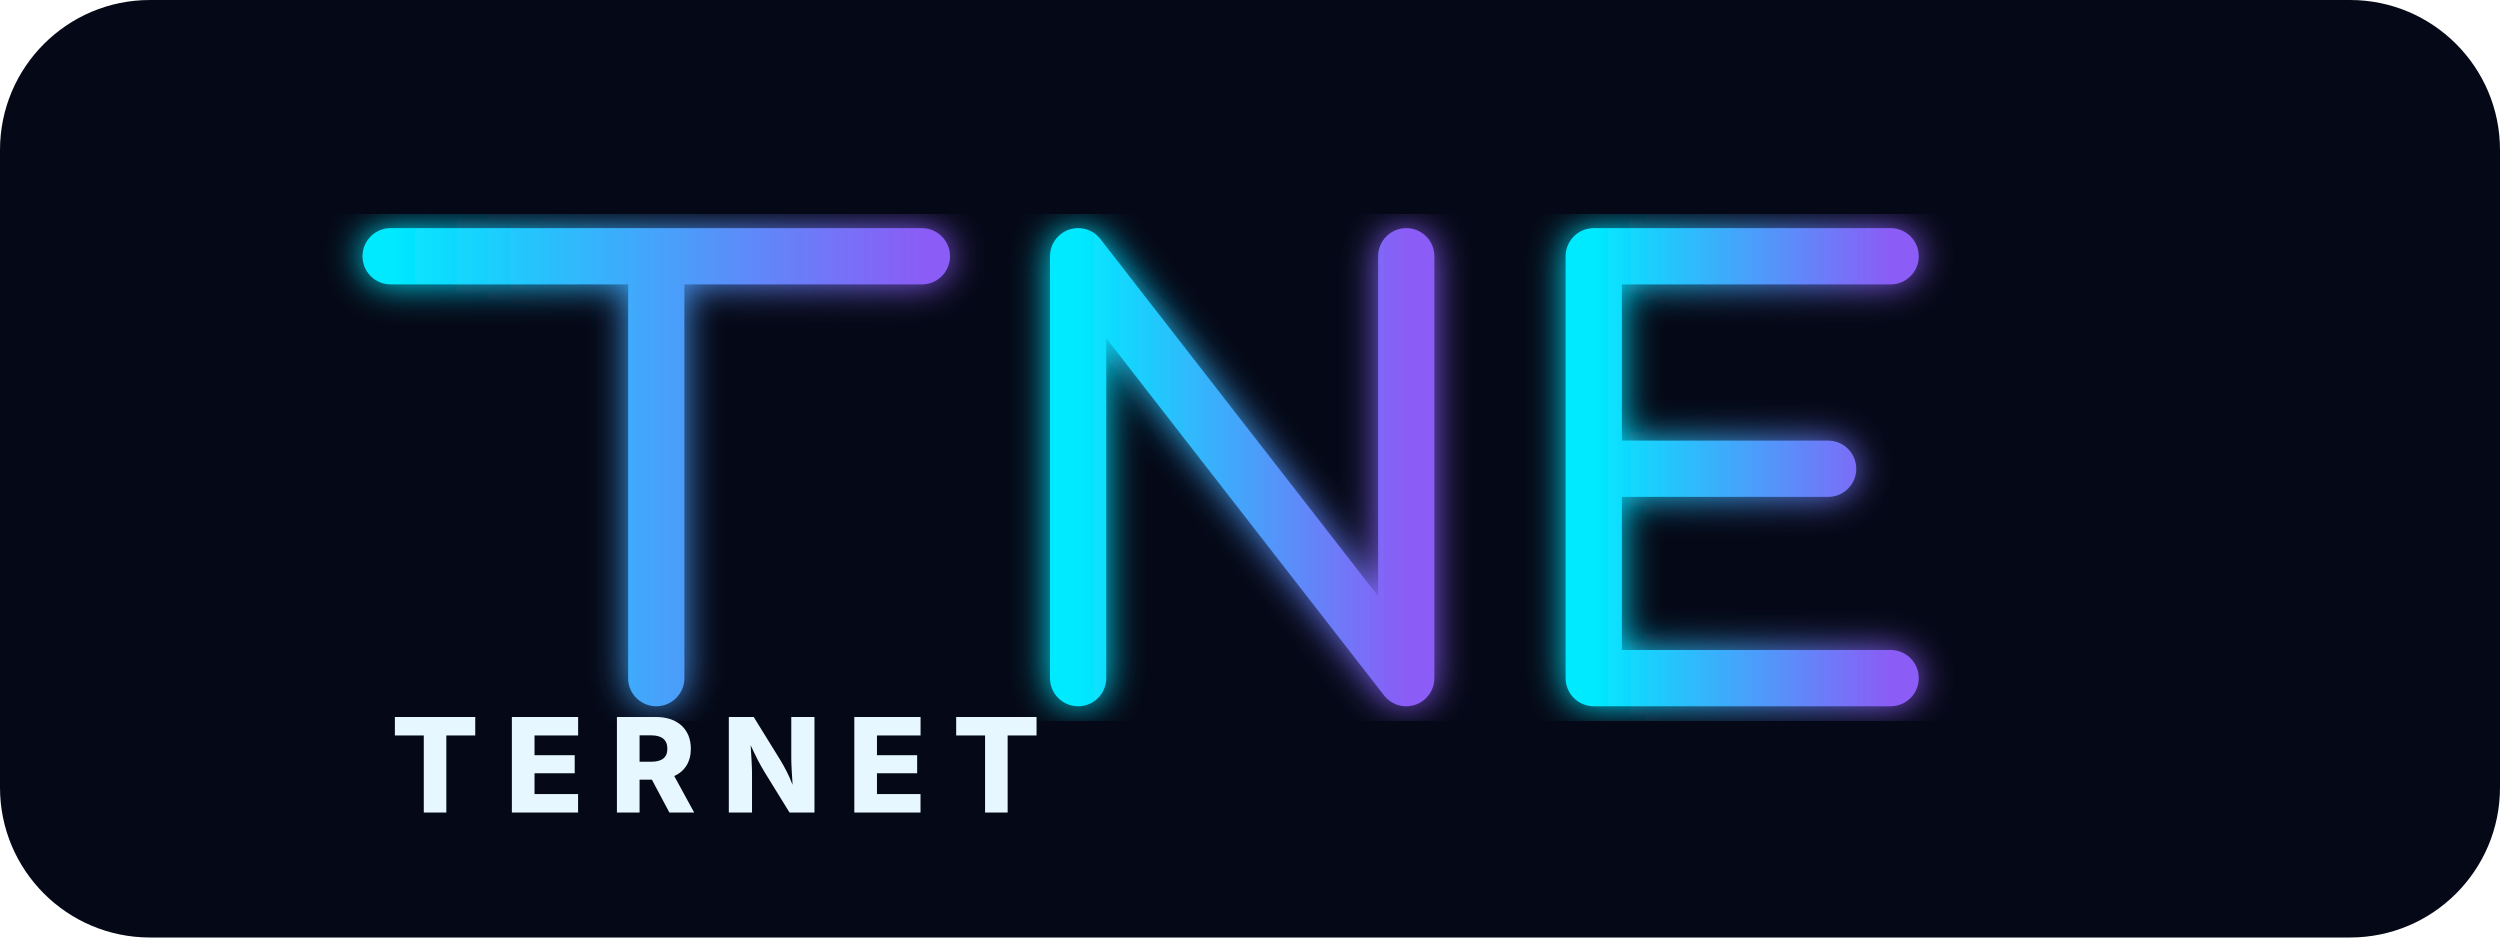
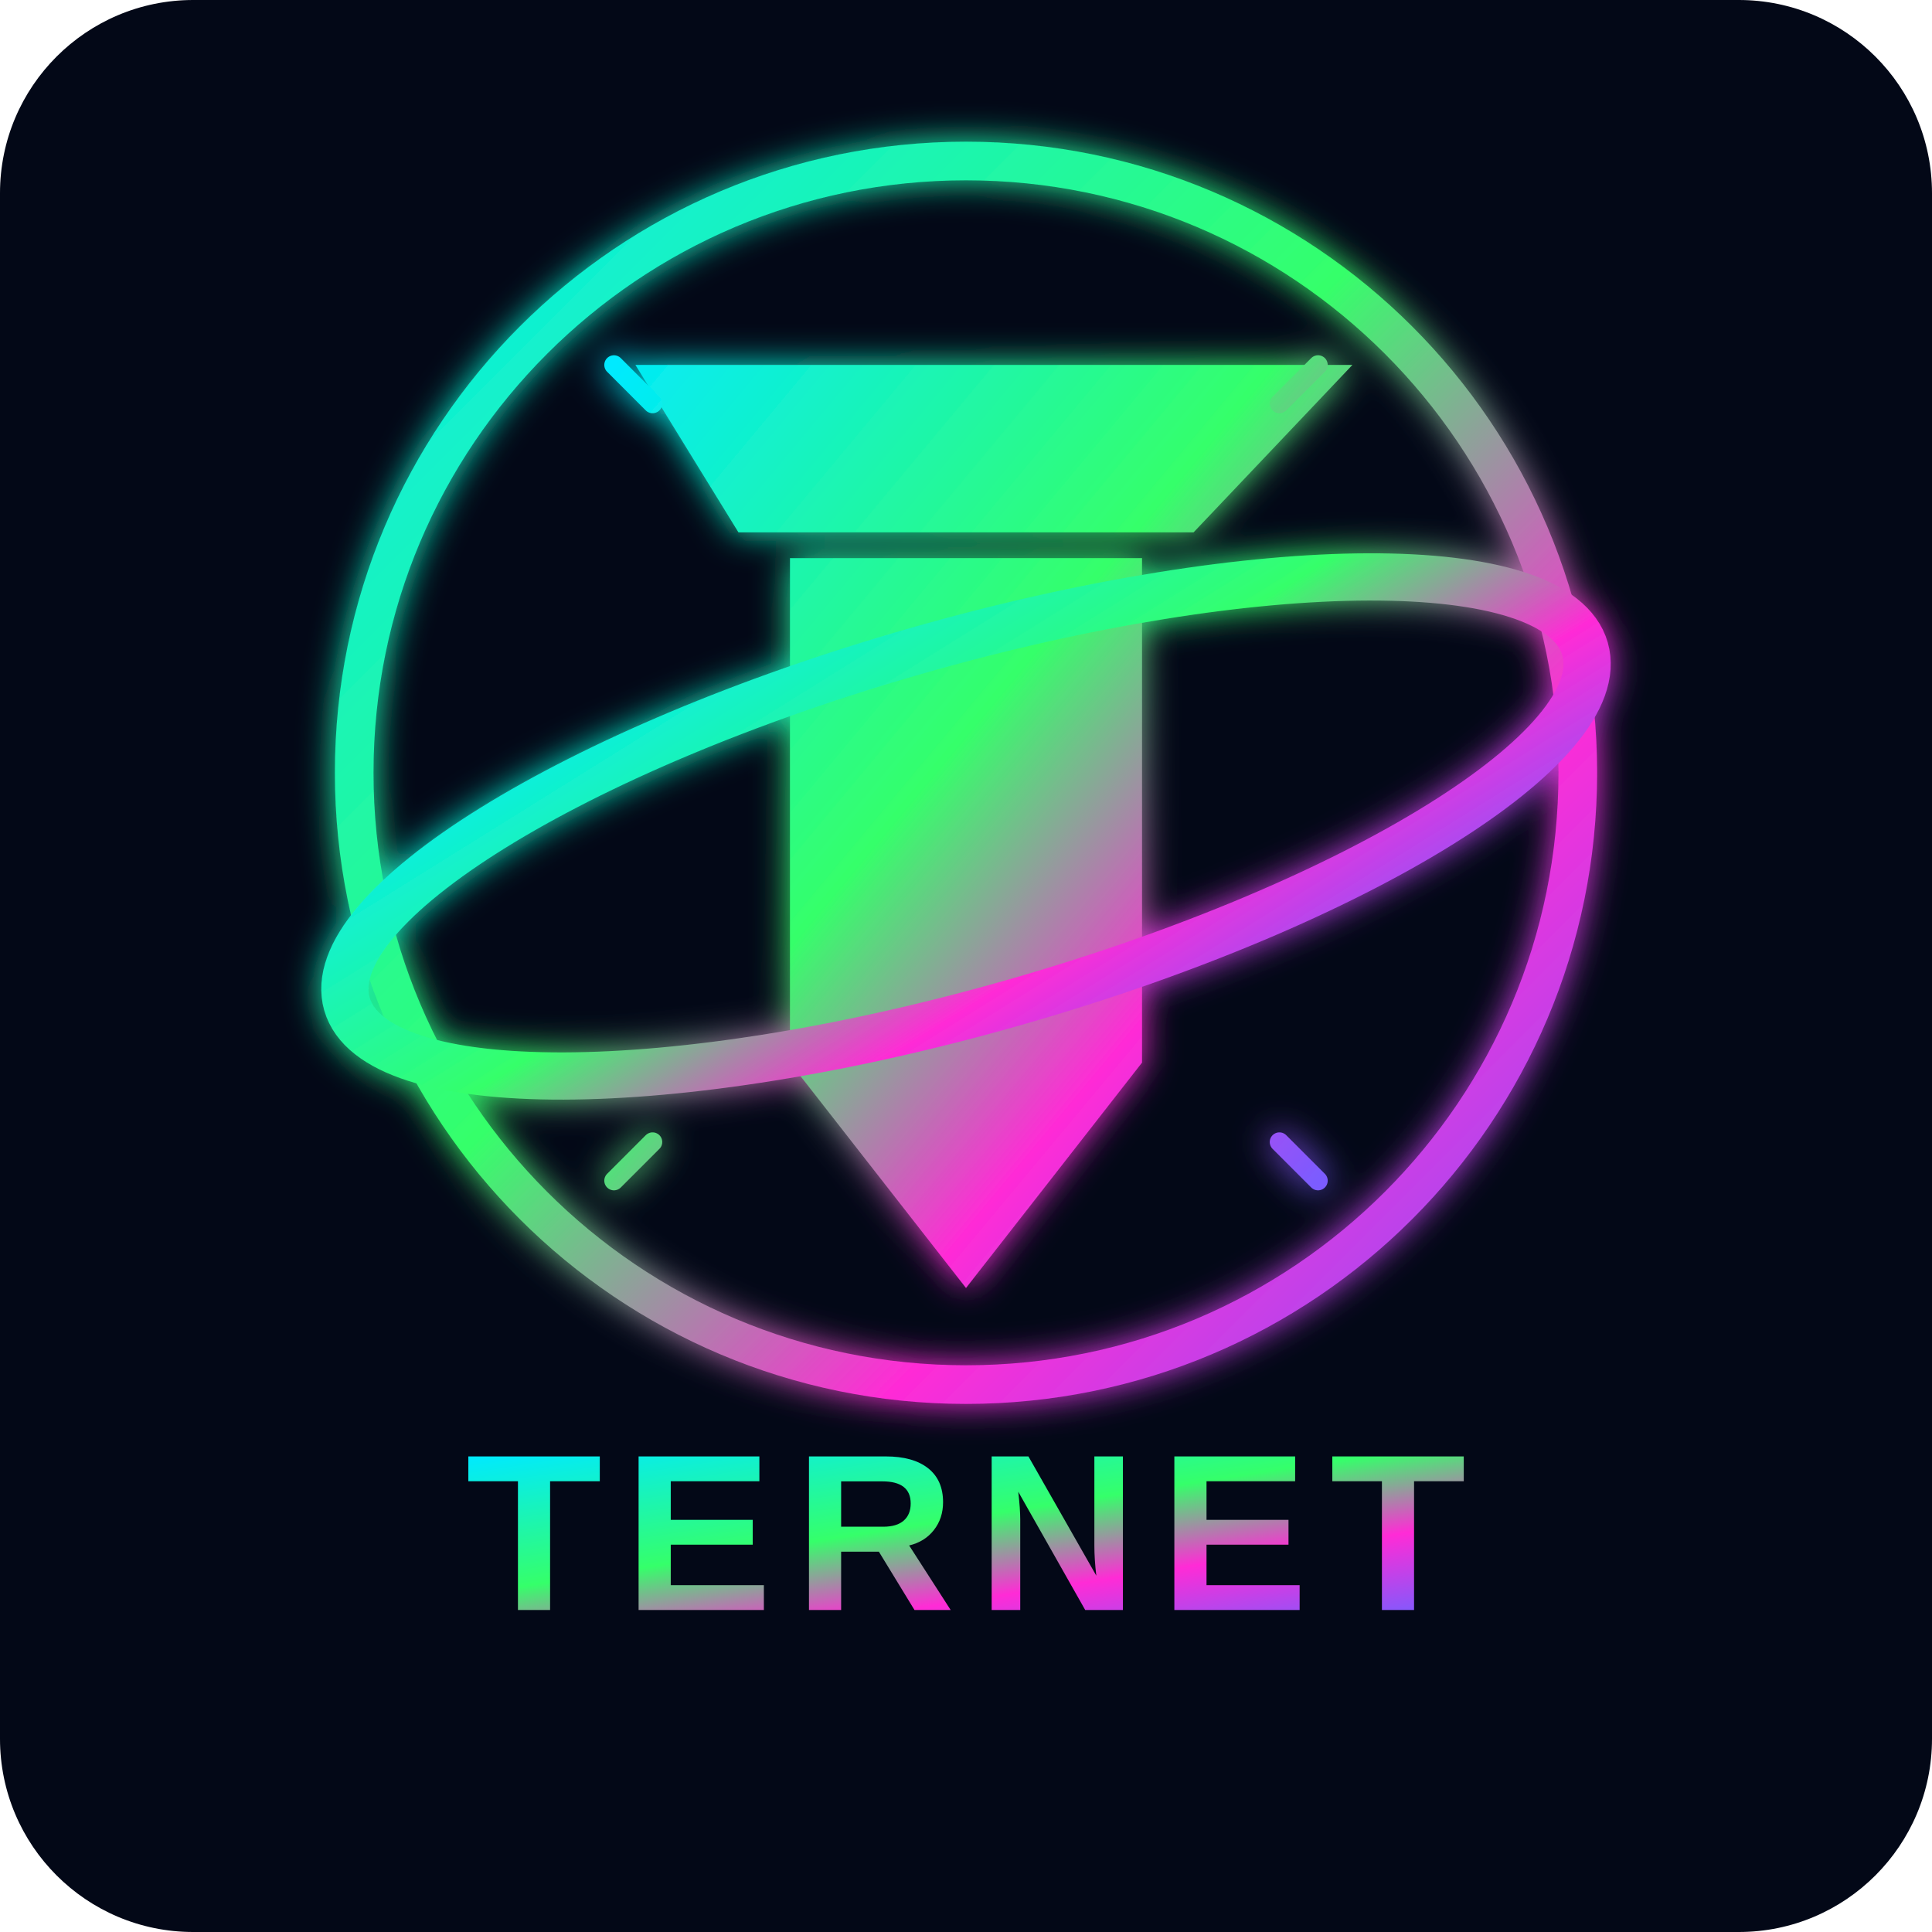
- <svg xmlns="http://www.w3.org/2000/svg" viewBox="0 0 800 300" role="img" aria-labelledby="title desc">
+ <svg xmlns="http://www.w3.org/2000/svg" viewBox="0 0 900 900" role="img" aria-labelledby="title desc">
  <defs>
-     <linearGradient id="g" x1="0" x2="1">
+     <linearGradient id="neon" x1="0" y1="0" x2="1" y2="1">
      <stop offset="0" stop-color="#00eaff" />
-       <stop offset="1" stop-color="#8b5cf6" />
+       <stop offset=".45" stop-color="#35ff6a" />
+       <stop offset=".72" stop-color="#ff2bd6" />
+       <stop offset="1" stop-color="#7b5cff" />
    </linearGradient>
    <filter id="glow">
-       <feGaussianBlur stdDeviation="6" result="b" />
+       <feGaussianBlur stdDeviation="8" result="b" />
      <feMerge>
        <feMergeNode in="b" />
        <feMergeNode in="SourceGraphic" />
      </feMerge>
    </filter>
  </defs>
-   <rect width="800" height="300" rx="48" fill="#050816" />
-   <g filter="url(#glow)" fill="none" stroke="url(#g)" stroke-width="18" stroke-linecap="round" stroke-linejoin="round">
-     <path d="M125 82h170M210 82v135" />
-     <path d="M345 217V82l105 135V82" />
-     <path d="M510 82v135M510 82h95M510 150h75M510 217h95" />
+   <rect width="900" height="900" rx="90" fill="#030817" />
+   <g filter="url(#glow)">
+     <circle cx="450" cy="360" r="285" fill="none" stroke="url(#neon)" stroke-width="18" />
+     <path d="M270 170h360l-74 78H344l-48-78zm98 90h164v235l-82 105-82-105V260z" fill="url(#neon)" />
+     <ellipse cx="450" cy="385" rx="300" ry="85" transform="rotate(-16 450 385)" fill="none" stroke="url(#neon)" stroke-width="22" />
+     <path d="M450 95v38M450 587v38" stroke="url(#neon)" stroke-width="12" stroke-linecap="round" />
+     <path d="M286 170l18 18M614 170l-18 18M286 550l18-18M614 550l-18-18" stroke="url(#neon)" stroke-width="9" stroke-linecap="round" />
  </g>
-   <text x="125" y="260" fill="#e6f7ff" font-family="Inter,Arial,sans-serif" font-size="42" font-weight="800" letter-spacing="8">TERNET</text>
+   <text x="450" y="750" text-anchor="middle" fill="url(#neon)" font-family="Arial,Helvetica,sans-serif" font-size="104" font-weight="900" letter-spacing="10">TERNET</text>
</svg>
